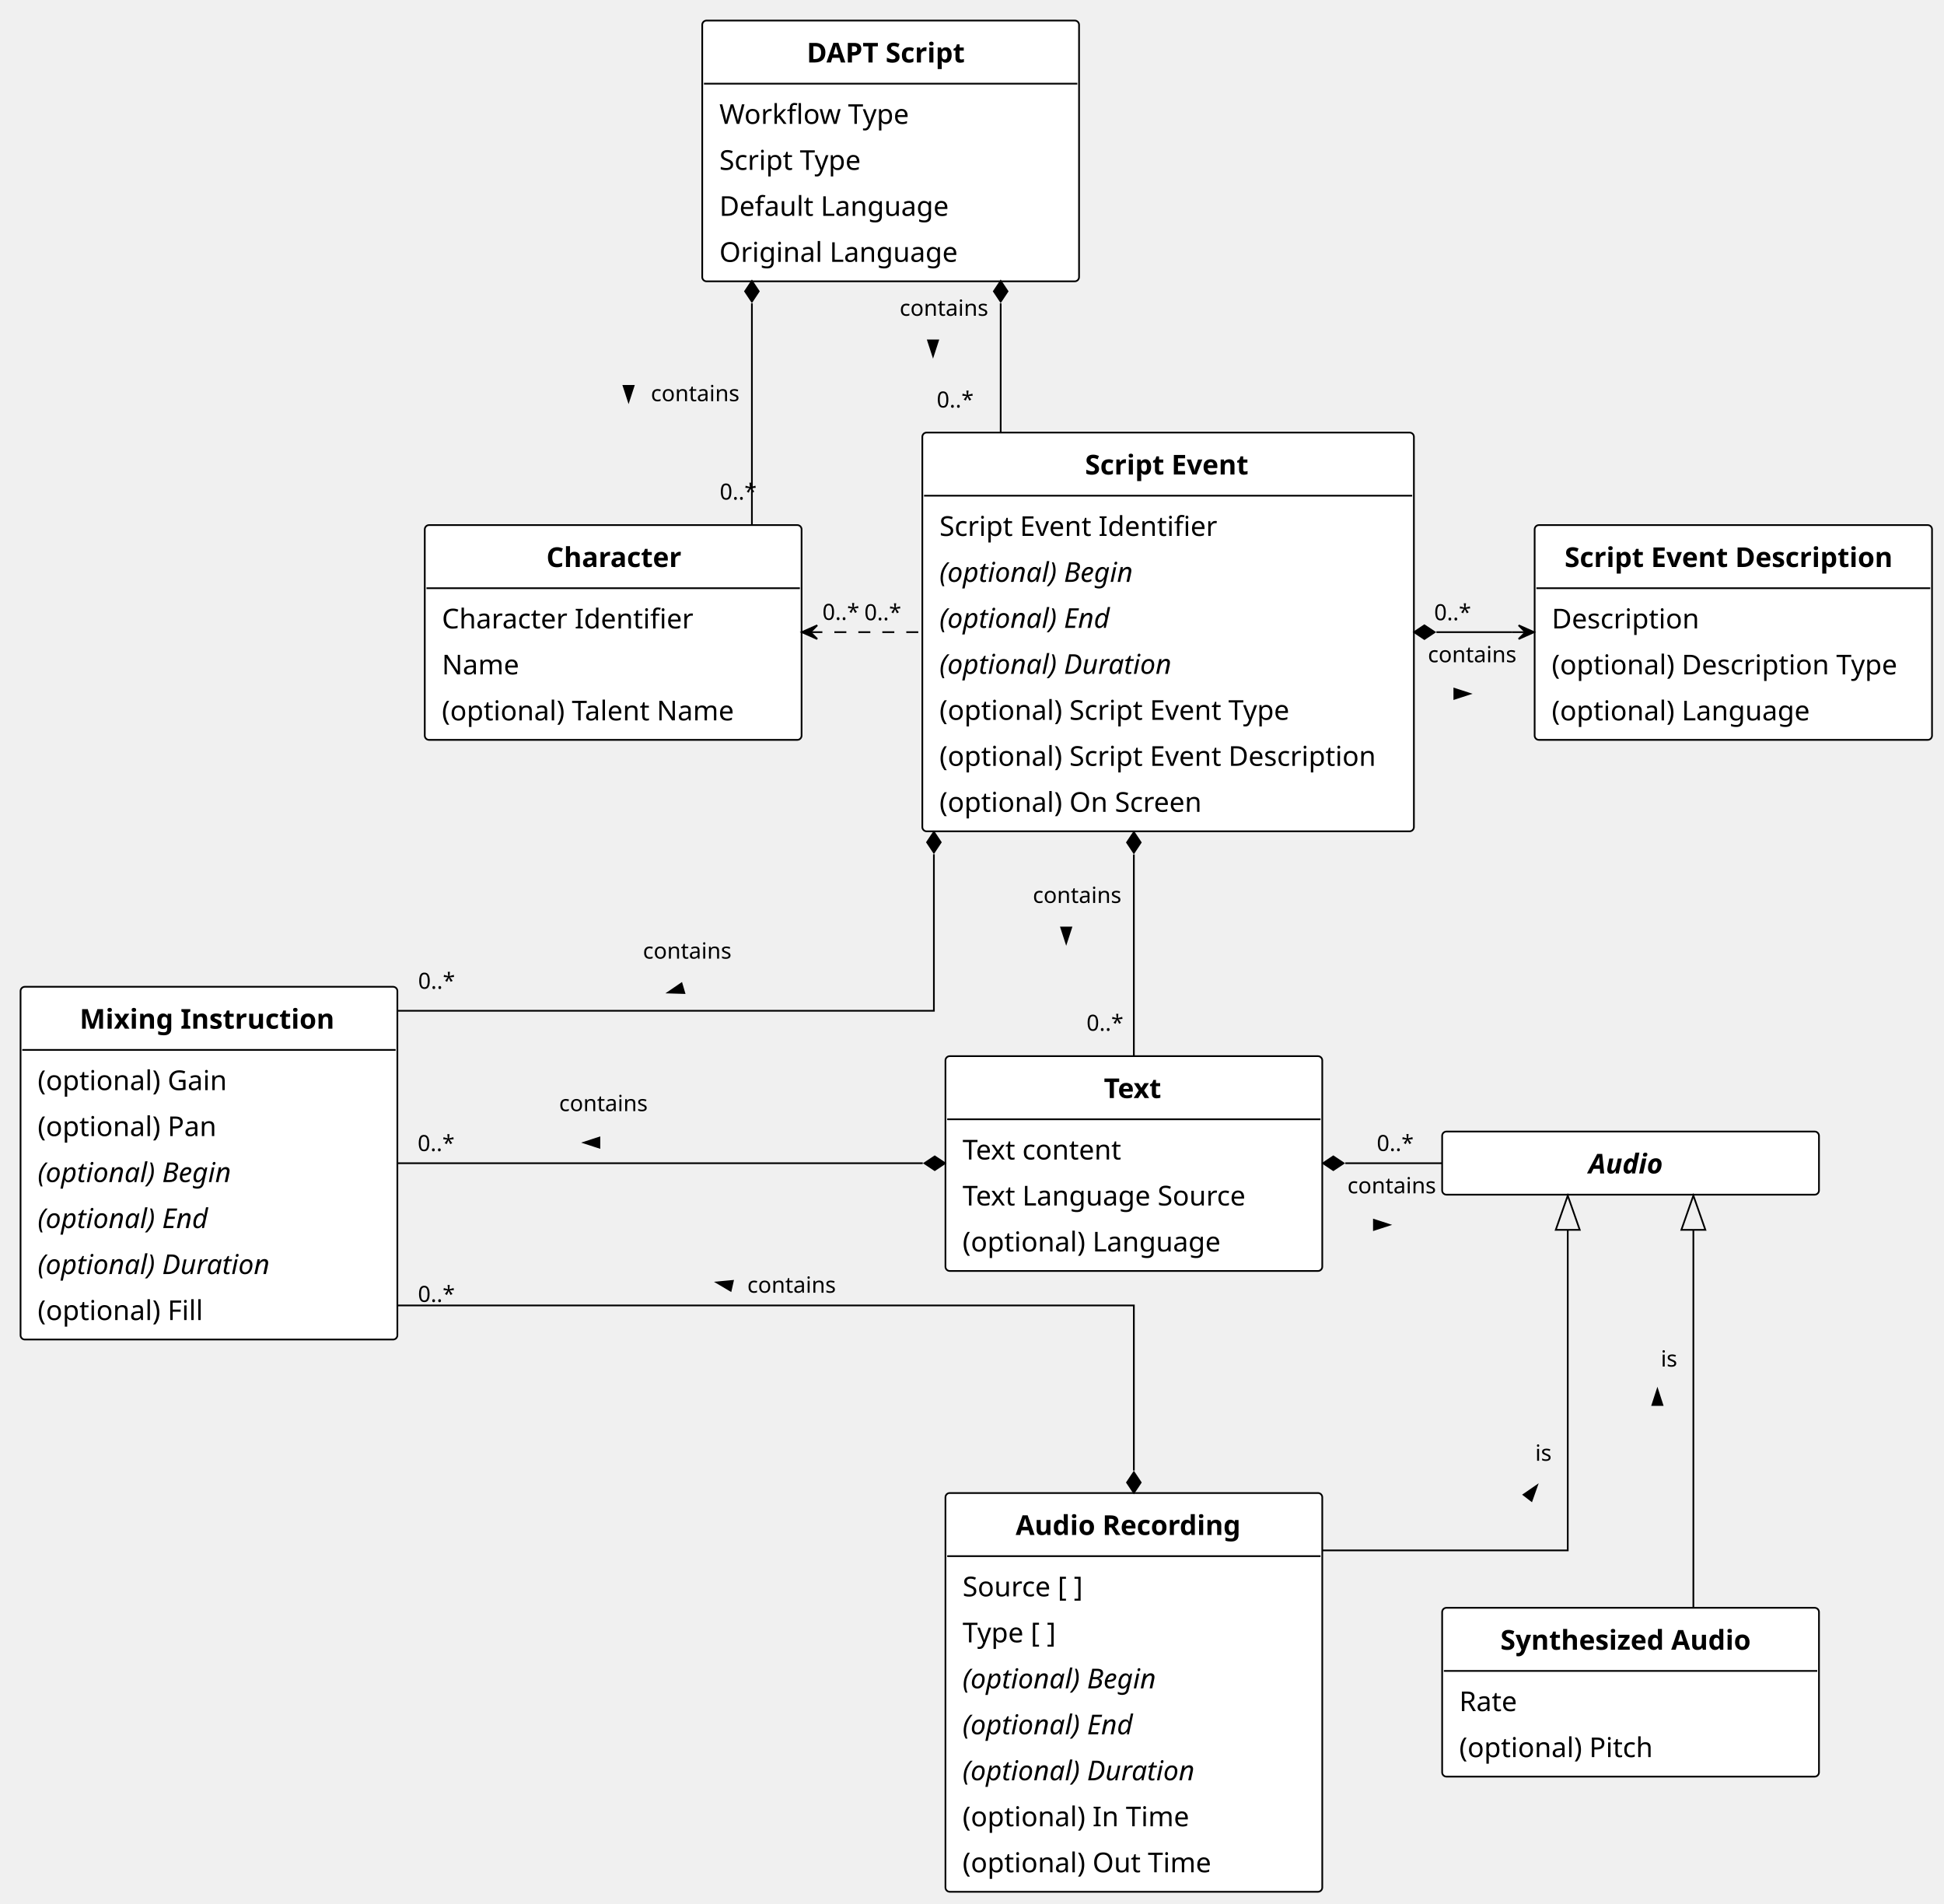
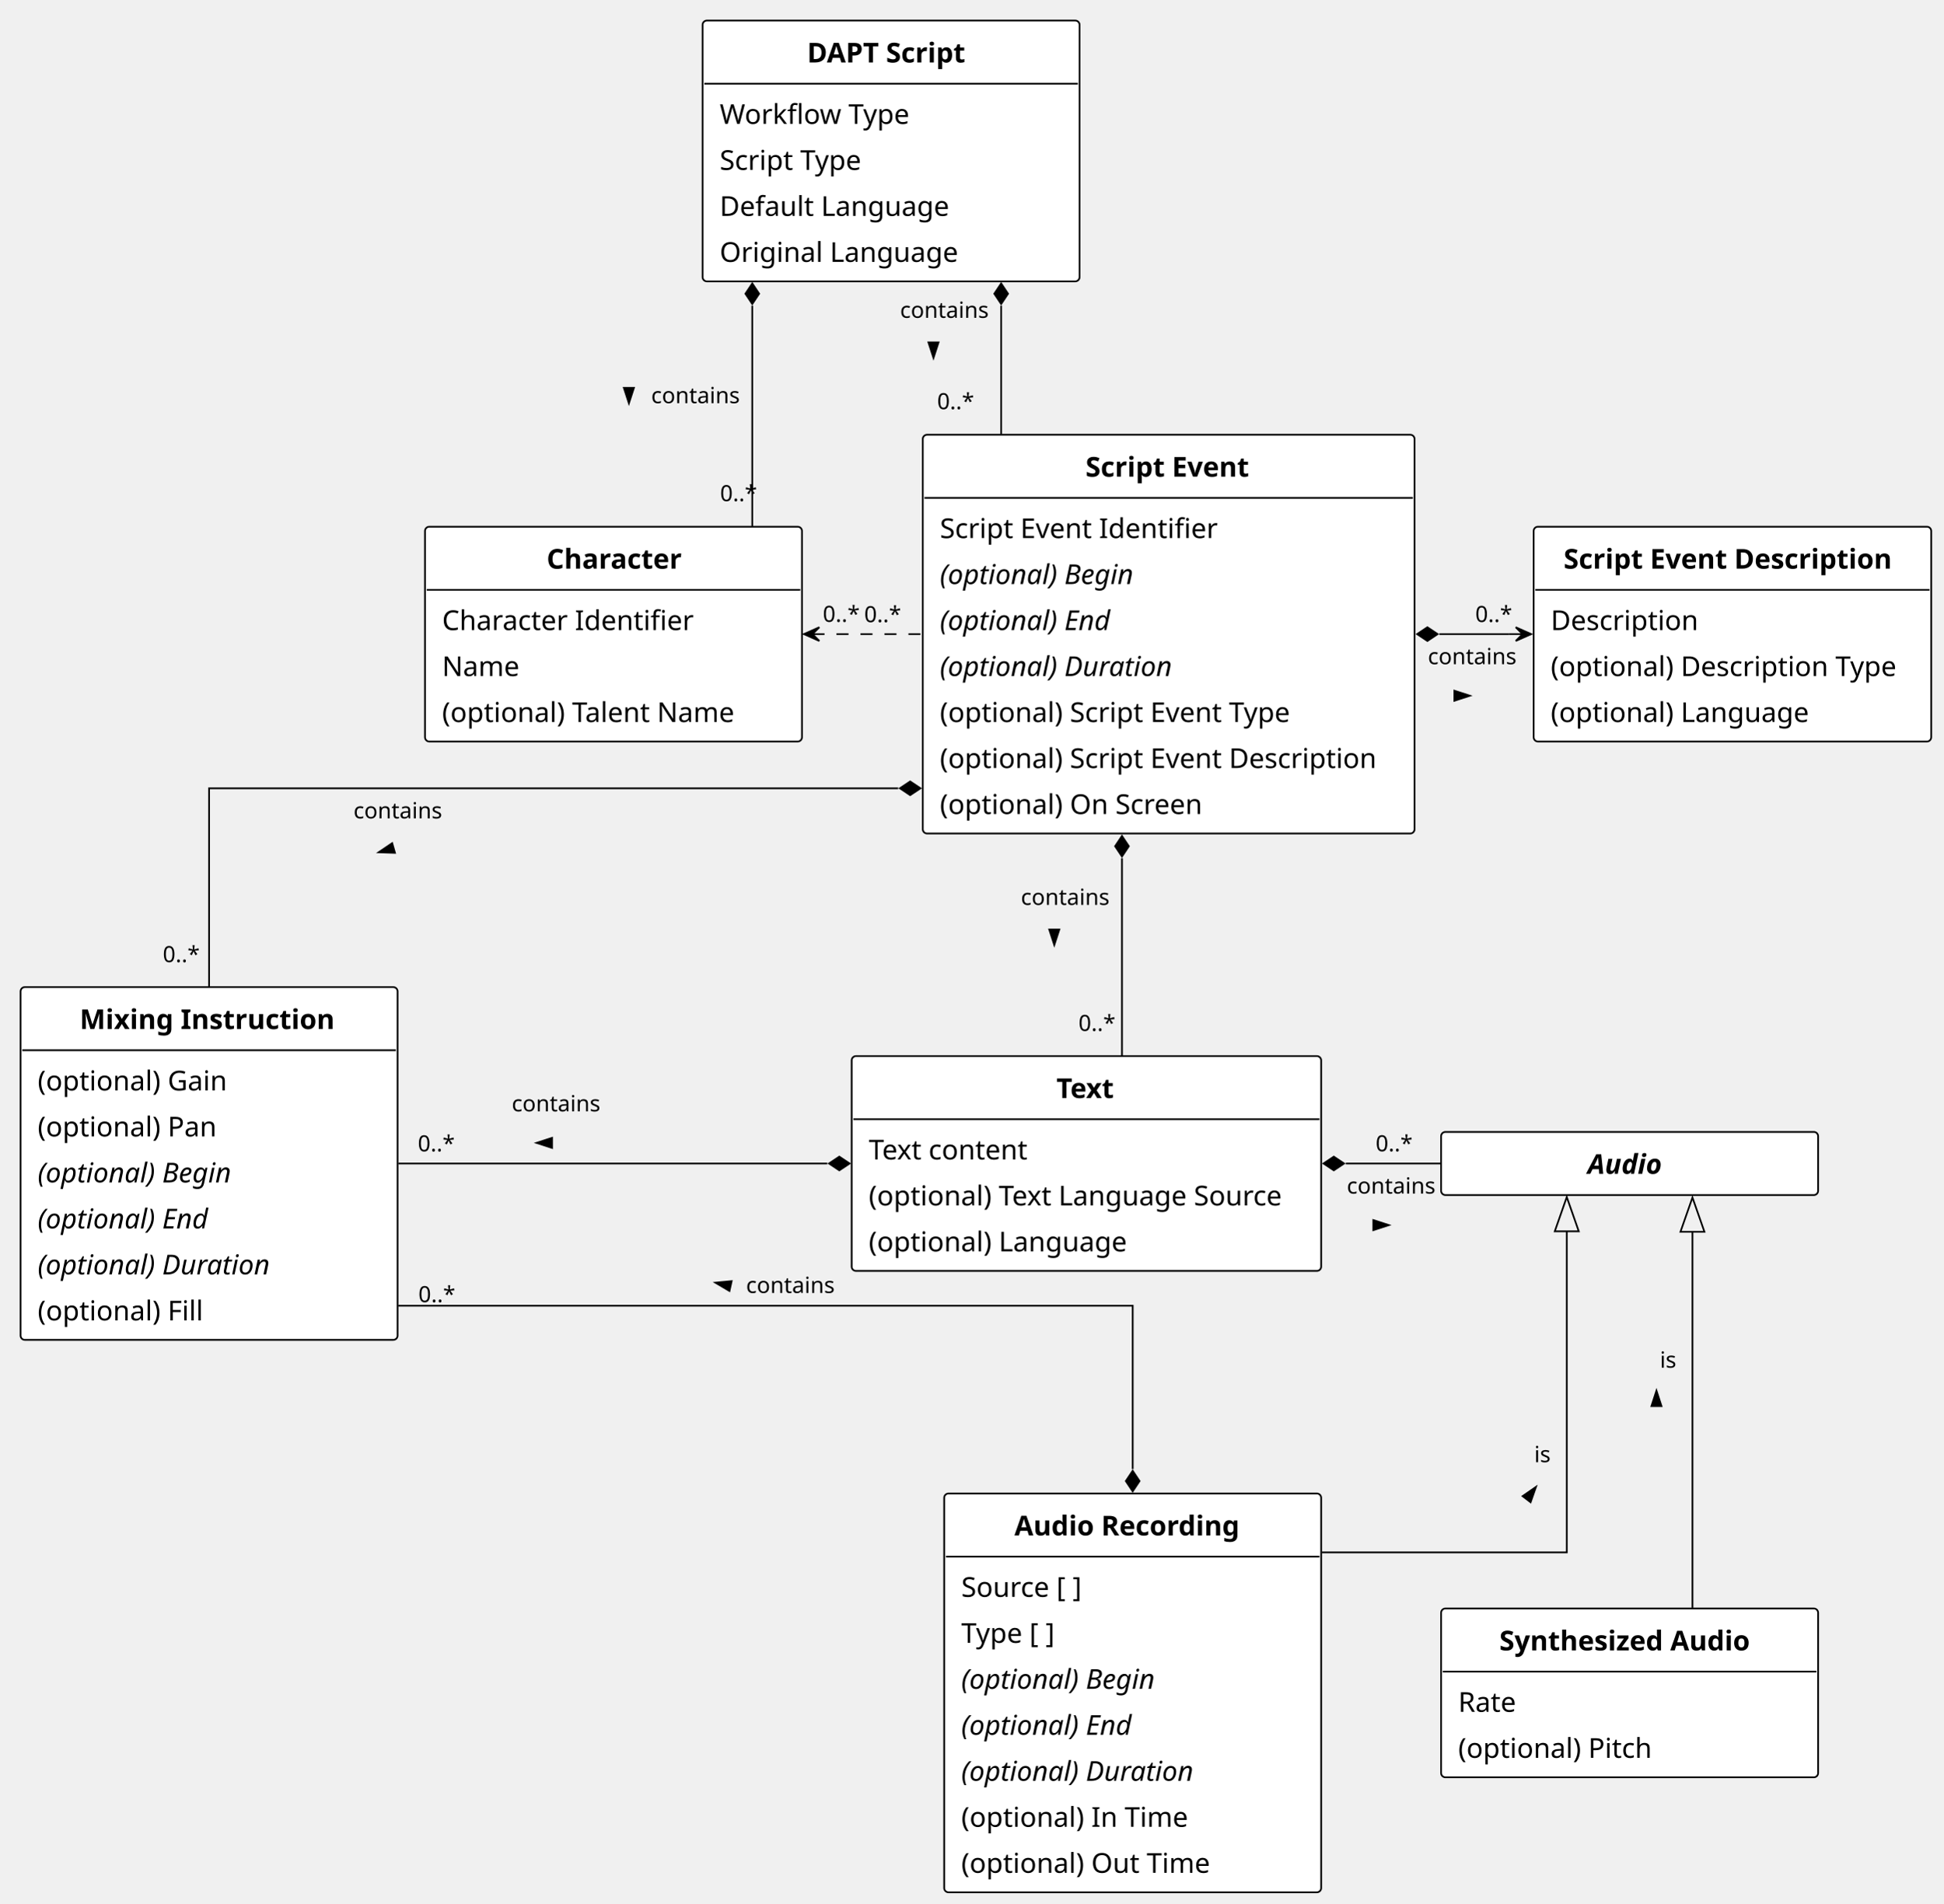
- <svg xmlns="http://www.w3.org/2000/svg" xmlns:xlink="http://www.w3.org/1999/xlink" height="1111px" preserveAspectRatio="none" style="width:1135px;height:1111px;background:#FFFFFF;" version="1.1" viewBox="0 0 1135 1111" width="1135px" zoomAndPan="magnify">
+ <svg xmlns="http://www.w3.org/2000/svg" xmlns:xlink="http://www.w3.org/1999/xlink" height="1111px" preserveAspectRatio="none" style="width:1134px;height:1111px;background:#FFFFFF;" version="1.1" viewBox="0 0 1134 1111" width="1134px" zoomAndPan="magnify">
  <defs />
  <g>
    <g id="elem_DAPTScript">
      <rect fill="#FFFFFF" height="152.219" id="DAPTScript" rx="2.5" ry="2.5" style="stroke:#000000;stroke-width:1.0;" width="220" x="410" y="12" />
      <a href="#dapt-script" target="_top" xlink:actuate="onRequest" xlink:href="#dapt-script" xlink:show="new" xlink:title="#dapt-script" xlink:type="simple">
        <text fill="#000000" font-family="sans-serif" font-size="16" font-weight="bold" lengthAdjust="spacing" textLength="98" x="471" y="36.469">DAPT Script</text>
      </a>
      <line style="stroke:#000000;stroke-width:1.0;" x1="411" x2="629" y1="48.844" y2="48.844" />
      <a href="#workflow-type" target="_top" xlink:actuate="onRequest" xlink:href="#workflow-type" xlink:show="new" xlink:title="#workflow-type" xlink:type="simple">
        <text fill="#000000" font-family="sans-serif" font-size="16" lengthAdjust="spacing" textLength="115" x="420" y="72.312">Workflow Type</text>
      </a>
      <a href="#script-type" target="_top" xlink:actuate="onRequest" xlink:href="#script-type" xlink:show="new" xlink:title="#script-type" xlink:type="simple">
        <text fill="#000000" font-family="sans-serif" font-size="16" lengthAdjust="spacing" textLength="87" x="420" y="99.156">Script Type</text>
      </a>
      <a href="#default-language" target="_top" xlink:actuate="onRequest" xlink:href="#default-language" xlink:show="new" xlink:title="#default-language" xlink:type="simple">
        <text fill="#000000" font-family="sans-serif" font-size="16" lengthAdjust="spacing" textLength="138" x="420" y="126">Default Language</text>
      </a>
      <a href="#original-language" target="_top" xlink:actuate="onRequest" xlink:href="#original-language" xlink:show="new" xlink:title="#original-language" xlink:type="simple">
        <text fill="#000000" font-family="sans-serif" font-size="16" lengthAdjust="spacing" textLength="144" x="420" y="152.844">Original Language</text>
      </a>
    </g>
    <g id="elem_Character">
-       <rect fill="#FFFFFF" height="125.375" id="Character" rx="2.5" ry="2.5" style="stroke:#000000;stroke-width:1.0;" width="220" x="248" y="306.5" />
+       <rect fill="#FFFFFF" height="125.375" id="Character" rx="2.5" ry="2.5" style="stroke:#000000;stroke-width:1.0;" width="220" x="248" y="307.43" />
      <a href="#character" target="_top" xlink:actuate="onRequest" xlink:href="#character" xlink:show="new" xlink:title="#character" xlink:type="simple">
-         <text fill="#000000" font-family="sans-serif" font-size="16" font-weight="bold" lengthAdjust="spacing" textLength="78" x="319" y="330.969">Character</text>
-       </a>
-       <line style="stroke:#000000;stroke-width:1.0;" x1="249" x2="467" y1="343.344" y2="343.344" />
+         <text fill="#000000" font-family="sans-serif" font-size="16" font-weight="bold" lengthAdjust="spacing" textLength="78" x="319" y="331.899">Character</text>
+       </a>
+       <line style="stroke:#000000;stroke-width:1.0;" x1="249" x2="467" y1="344.274" y2="344.274" />
      <a href="#dfn-character-identifier" target="_top" xlink:actuate="onRequest" xlink:href="#dfn-character-identifier" xlink:show="new" xlink:title="#dfn-character-identifier" xlink:type="simple">
-         <text fill="#000000" font-family="sans-serif" font-size="16" lengthAdjust="spacing" textLength="153" x="258" y="366.812">Character Identifier</text>
+         <text fill="#000000" font-family="sans-serif" font-size="16" lengthAdjust="spacing" textLength="153" x="258" y="367.743">Character Identifier</text>
      </a>
      <a href="#dfn-character-name" target="_top" xlink:actuate="onRequest" xlink:href="#dfn-character-name" xlink:show="new" xlink:title="#dfn-character-name" xlink:type="simple">
-         <text fill="#000000" font-family="sans-serif" font-size="16" lengthAdjust="spacing" textLength="45" x="258" y="393.656">Name</text>
+         <text fill="#000000" font-family="sans-serif" font-size="16" lengthAdjust="spacing" textLength="45" x="258" y="394.586">Name</text>
      </a>
      <a href="#dfn-character-talent-name" target="_top" xlink:actuate="onRequest" xlink:href="#dfn-character-talent-name" xlink:show="new" xlink:title="#dfn-character-talent-name" xlink:type="simple">
-         <text fill="#000000" font-family="sans-serif" font-size="16" lengthAdjust="spacing" textLength="179" x="258" y="420.5">(optional) Talent Name</text>
+         <text fill="#000000" font-family="sans-serif" font-size="16" lengthAdjust="spacing" textLength="179" x="258" y="421.43">(optional) Talent Name</text>
      </a>
    </g>
    <g id="elem_ScriptEvent">
-       <rect fill="#FFFFFF" height="232.75" id="ScriptEvent" rx="2.5" ry="2.5" style="stroke:#000000;stroke-width:1.0;" width="287" x="538.5" y="252.5" />
+       <rect fill="#FFFFFF" height="232.75" id="ScriptEvent" rx="2.5" ry="2.5" style="stroke:#000000;stroke-width:1.0;" width="287" x="538.5" y="253.74" />
      <a href="#script-event" target="_top" xlink:actuate="onRequest" xlink:href="#script-event" xlink:show="new" xlink:title="#script-event" xlink:type="simple">
-         <text fill="#000000" font-family="sans-serif" font-size="16" font-weight="bold" lengthAdjust="spacing" textLength="97" x="633.5" y="276.969">Script Event</text>
-       </a>
-       <line style="stroke:#000000;stroke-width:1.0;" x1="539.5" x2="824.5" y1="289.344" y2="289.344" />
+         <text fill="#000000" font-family="sans-serif" font-size="16" font-weight="bold" lengthAdjust="spacing" textLength="97" x="633.5" y="278.209">Script Event</text>
+       </a>
+       <line style="stroke:#000000;stroke-width:1.0;" x1="539.5" x2="824.5" y1="290.584" y2="290.584" />
      <a href="#dfn-script-event-identifier" target="_top" xlink:actuate="onRequest" xlink:href="#dfn-script-event-identifier" xlink:show="new" xlink:title="#dfn-script-event-identifier" xlink:type="simple">
-         <text fill="#000000" font-family="sans-serif" font-size="16" lengthAdjust="spacing" textLength="169" x="548.5" y="312.812">Script Event Identifier</text>
+         <text fill="#000000" font-family="sans-serif" font-size="16" lengthAdjust="spacing" textLength="169" x="548.5" y="314.053">Script Event Identifier</text>
      </a>
      <a href="#dfn-begin" target="_top" xlink:actuate="onRequest" xlink:href="#dfn-begin" xlink:show="new" xlink:title="#dfn-begin" xlink:type="simple">
-         <text fill="#000000" font-family="sans-serif" font-size="16" font-style="italic" lengthAdjust="spacing" textLength="123" x="548.5" y="339.656">(optional) Begin</text>
+         <text fill="#000000" font-family="sans-serif" font-size="16" font-style="italic" lengthAdjust="spacing" textLength="123" x="548.5" y="340.896">(optional) Begin</text>
      </a>
      <a href="#dfn-end" target="_top" xlink:actuate="onRequest" xlink:href="#dfn-end" xlink:show="new" xlink:title="#dfn-end" xlink:type="simple">
-         <text fill="#000000" font-family="sans-serif" font-size="16" font-style="italic" lengthAdjust="spacing" textLength="109" x="548.5" y="366.5">(optional) End</text>
+         <text fill="#000000" font-family="sans-serif" font-size="16" font-style="italic" lengthAdjust="spacing" textLength="109" x="548.5" y="367.74">(optional) End</text>
      </a>
      <a href="#dfn-duration" target="_top" xlink:actuate="onRequest" xlink:href="#dfn-duration" xlink:show="new" xlink:title="#dfn-duration" xlink:type="simple">
-         <text fill="#000000" font-family="sans-serif" font-size="16" font-style="italic" lengthAdjust="spacing" textLength="149" x="548.5" y="393.344">(optional) Duration</text>
+         <text fill="#000000" font-family="sans-serif" font-size="16" font-style="italic" lengthAdjust="spacing" textLength="149" x="548.5" y="394.584">(optional) Duration</text>
      </a>
      <a href="#dfn-script-event-type" target="_top" xlink:actuate="onRequest" xlink:href="#dfn-script-event-type" xlink:show="new" xlink:title="#dfn-script-event-type" xlink:type="simple">
-         <text fill="#000000" font-family="sans-serif" font-size="16" lengthAdjust="spacing" textLength="214" x="548.5" y="420.188">(optional) Script Event
+         <text fill="#000000" font-family="sans-serif" font-size="16" lengthAdjust="spacing" textLength="214" x="548.5" y="421.428">(optional) Script Event
                    Type</text>
      </a>
      <a href="#dfn-script-event-description" target="_top" xlink:actuate="onRequest" xlink:href="#dfn-script-event-description" xlink:show="new" xlink:title="#dfn-script-event-description" xlink:type="simple">
-         <text fill="#000000" font-family="sans-serif" font-size="16" lengthAdjust="spacing" textLength="267" x="548.5" y="447.031">(optional) Script Event Description</text>
+         <text fill="#000000" font-family="sans-serif" font-size="16" lengthAdjust="spacing" textLength="267" x="548.5" y="448.271">(optional) Script Event Description</text>
      </a>
      <a href="#on-screen" target="_top" xlink:actuate="onRequest" xlink:href="#on-screen" xlink:show="new" xlink:title="#on-screen" xlink:type="simple">
-         <text fill="#000000" font-family="sans-serif" font-size="16" lengthAdjust="spacing" textLength="159" x="548.5" y="473.875">(optional) On Screen</text>
+         <text fill="#000000" font-family="sans-serif" font-size="16" lengthAdjust="spacing" textLength="159" x="548.5" y="475.115">(optional) On Screen</text>
      </a>
    </g>
    <g id="elem_ScriptEventDescription">
-       <rect fill="#FFFFFF" height="125.375" id="ScriptEventDescription" rx="2.5" ry="2.5" style="stroke:#000000;stroke-width:1.0;" width="232" x="896" y="306.5" />
+       <rect fill="#FFFFFF" height="125.375" id="ScriptEventDescription" rx="2.5" ry="2.5" style="stroke:#000000;stroke-width:1.0;" width="232" x="895" y="307.43" />
      <a href="#dfn-script-event-description" target="_top" xlink:actuate="onRequest" xlink:href="#dfn-script-event-description" xlink:show="new" xlink:title="#dfn-script-event-description" xlink:type="simple">
-         <text fill="#000000" font-family="sans-serif" font-size="16" font-weight="bold" lengthAdjust="spacing" textLength="197" x="913.5" y="330.969">Script Event Description</text>
-       </a>
-       <line style="stroke:#000000;stroke-width:1.0;" x1="897" x2="1127" y1="343.344" y2="343.344" />
-       <text fill="#000000" font-family="sans-serif" font-size="16" lengthAdjust="spacing" textLength="90" x="906" y="366.812">Description</text>
+         <text fill="#000000" font-family="sans-serif" font-size="16" font-weight="bold" lengthAdjust="spacing" textLength="197" x="912.5" y="331.899">Script Event Description</text>
+       </a>
+       <line style="stroke:#000000;stroke-width:1.0;" x1="896" x2="1126" y1="344.274" y2="344.274" />
+       <text fill="#000000" font-family="sans-serif" font-size="16" lengthAdjust="spacing" textLength="90" x="905" y="367.743">Description</text>
      <a href="#dfn-description-type" target="_top" xlink:actuate="onRequest" xlink:href="#dfn-description-type" xlink:show="new" xlink:title="#dfn-description-type" xlink:type="simple">
-         <text fill="#000000" font-family="sans-serif" font-size="16" lengthAdjust="spacing" textLength="212" x="906" y="393.656">(optional) Description
+         <text fill="#000000" font-family="sans-serif" font-size="16" lengthAdjust="spacing" textLength="212" x="905" y="394.586">(optional) Description
                Type</text>
      </a>
-       <text fill="#000000" font-family="sans-serif" font-size="16" lengthAdjust="spacing" textLength="156" x="906" y="420.5">(optional) Language</text>
+       <text fill="#000000" font-family="sans-serif" font-size="16" lengthAdjust="spacing" textLength="156" x="905" y="421.43">(optional) Language</text>
    </g>
    <g id="elem_Text">
-       <rect fill="#FFFFFF" height="125.375" id="Text" rx="2.5" ry="2.5" style="stroke:#000000;stroke-width:1.0;" width="220" x="552" y="616.5" />
+       <rect fill="#FFFFFF" height="125.375" id="Text" rx="2.5" ry="2.5" style="stroke:#000000;stroke-width:1.0;" width="274" x="497" y="616.43" />
      <a href="#text" target="_top" xlink:actuate="onRequest" xlink:href="#text" xlink:show="new" xlink:title="#text" xlink:type="simple">
-         <text fill="#000000" font-family="sans-serif" font-size="16" font-weight="bold" lengthAdjust="spacing" textLength="35" x="644.5" y="640.969">Text</text>
-       </a>
-       <line style="stroke:#000000;stroke-width:1.0;" x1="553" x2="771" y1="653.344" y2="653.344" />
+         <text fill="#000000" font-family="sans-serif" font-size="16" font-weight="bold" lengthAdjust="spacing" textLength="35" x="616.5" y="640.899">Text</text>
+       </a>
+       <line style="stroke:#000000;stroke-width:1.0;" x1="498" x2="770" y1="653.274" y2="653.274" />
      <a href="#dfn-text" target="_top" xlink:actuate="onRequest" xlink:href="#dfn-text" xlink:show="new" xlink:title="#dfn-text" xlink:type="simple">
-         <text fill="#000000" font-family="sans-serif" font-size="16" lengthAdjust="spacing" textLength="99" x="562" y="676.812">Text content</text>
+         <text fill="#000000" font-family="sans-serif" font-size="16" lengthAdjust="spacing" textLength="99" x="507" y="676.742">Text content</text>
      </a>
      <a href="#text-language-source" target="_top" xlink:actuate="onRequest" xlink:href="#text-language-source" xlink:show="new" xlink:title="#text-language-source" xlink:type="simple">
-         <text fill="#000000" font-family="sans-serif" font-size="16" lengthAdjust="spacing" textLength="174" x="562" y="703.656">Text Language Source</text>
-       </a>
-       <text fill="#000000" font-family="sans-serif" font-size="16" lengthAdjust="spacing" textLength="156" x="562" y="730.5">(optional) Language</text>
+         <text fill="#000000" font-family="sans-serif" font-size="16" lengthAdjust="spacing" textLength="254" x="507" y="703.586">(optional) Text Language
+                     Source</text>
+       </a>
+       <text fill="#000000" font-family="sans-serif" font-size="16" lengthAdjust="spacing" textLength="156" x="507" y="730.43">(optional) Language</text>
    </g>
    <g id="elem_Audio">
-       <rect fill="#FFFFFF" height="36.844" id="Audio" rx="2.5" ry="2.5" style="stroke:#000000;stroke-width:1.0;" width="220" x="842" y="660.5" />
+       <rect fill="#FFFFFF" height="36.844" id="Audio" rx="2.5" ry="2.5" style="stroke:#000000;stroke-width:1.0;" width="220" x="841" y="660.69" />
      <a href="#dfn-audio" target="_top" xlink:actuate="onRequest" xlink:href="#dfn-audio" xlink:show="new" xlink:title="#dfn-audio" xlink:type="simple">
-         <text fill="#000000" font-family="sans-serif" font-size="16" font-style="italic" font-weight="bold" lengthAdjust="spacing" textLength="49" x="927.5" y="684.969">Audio</text>
+         <text fill="#000000" font-family="sans-serif" font-size="16" font-style="italic" font-weight="bold" lengthAdjust="spacing" textLength="49" x="926.5" y="685.159">Audio</text>
      </a>
    </g>
    <g id="elem_SynthesizedAudio">
-       <rect fill="#FFFFFF" height="98.531" id="SynthesizedAudio" rx="2.5" ry="2.5" style="stroke:#000000;stroke-width:1.0;" width="220" x="842" y="938.5" />
+       <rect fill="#FFFFFF" height="98.531" id="SynthesizedAudio" rx="2.5" ry="2.5" style="stroke:#000000;stroke-width:1.0;" width="220" x="841" y="938.85" />
      <a href="#dfn-synthesized-audio" target="_top" xlink:actuate="onRequest" xlink:href="#dfn-synthesized-audio" xlink:show="new" xlink:title="#dfn-synthesized-audio" xlink:type="simple">
-         <text fill="#000000" font-family="sans-serif" font-size="16" font-weight="bold" lengthAdjust="spacing" textLength="152" x="876" y="962.969">Synthesized Audio</text>
-       </a>
-       <line style="stroke:#000000;stroke-width:1.0;" x1="843" x2="1061" y1="975.344" y2="975.344" />
+         <text fill="#000000" font-family="sans-serif" font-size="16" font-weight="bold" lengthAdjust="spacing" textLength="152" x="875" y="963.319">Synthesized Audio</text>
+       </a>
+       <line style="stroke:#000000;stroke-width:1.0;" x1="842" x2="1060" y1="975.694" y2="975.694" />
      <a href="#dfn-rate" target="_top" xlink:actuate="onRequest" xlink:href="#dfn-rate" xlink:show="new" xlink:title="#dfn-rate" xlink:type="simple">
-         <text fill="#000000" font-family="sans-serif" font-size="16" lengthAdjust="spacing" textLength="34" x="852" y="998.812">Rate</text>
+         <text fill="#000000" font-family="sans-serif" font-size="16" lengthAdjust="spacing" textLength="34" x="851" y="999.163">Rate</text>
      </a>
      <a href="#dfn-pitch" target="_top" xlink:actuate="onRequest" xlink:href="#dfn-pitch" xlink:show="new" xlink:title="#dfn-pitch" xlink:type="simple">
-         <text fill="#000000" font-family="sans-serif" font-size="16" lengthAdjust="spacing" textLength="118" x="852" y="1025.656">(optional) Pitch</text>
+         <text fill="#000000" font-family="sans-serif" font-size="16" lengthAdjust="spacing" textLength="118" x="851" y="1026.006">(optional) Pitch</text>
      </a>
    </g>
    <g id="elem_AudioRecording">
-       <rect fill="#FFFFFF" height="232.75" id="AudioRecording" rx="2.5" ry="2.5" style="stroke:#000000;stroke-width:1.0;" width="220" x="552" y="871.5" />
+       <rect fill="#FFFFFF" height="232.75" id="AudioRecording" rx="2.5" ry="2.5" style="stroke:#000000;stroke-width:1.0;" width="220" x="551" y="871.74" />
      <a href="#dfn-audio-recording" target="_top" xlink:actuate="onRequest" xlink:href="#dfn-audio-recording" xlink:show="new" xlink:title="#dfn-audio-recording" xlink:type="simple">
-         <text fill="#000000" font-family="sans-serif" font-size="16" font-weight="bold" lengthAdjust="spacing" textLength="138" x="593" y="895.969">Audio Recording</text>
-       </a>
-       <line style="stroke:#000000;stroke-width:1.0;" x1="553" x2="771" y1="908.344" y2="908.344" />
+         <text fill="#000000" font-family="sans-serif" font-size="16" font-weight="bold" lengthAdjust="spacing" textLength="138" x="592" y="896.209">Audio Recording</text>
+       </a>
+       <line style="stroke:#000000;stroke-width:1.0;" x1="552" x2="770" y1="908.584" y2="908.584" />
      <a href="#dfn-source" target="_top" xlink:actuate="onRequest" xlink:href="#dfn-source" xlink:show="new" xlink:title="#dfn-source" xlink:type="simple">
-         <text fill="#000000" font-family="sans-serif" font-size="16" lengthAdjust="spacing" textLength="73" x="562" y="931.812">Source [ ]</text>
+         <text fill="#000000" font-family="sans-serif" font-size="16" lengthAdjust="spacing" textLength="73" x="561" y="932.053">Source [ ]</text>
      </a>
      <a href="#dfn-type" target="_top" xlink:actuate="onRequest" xlink:href="#dfn-type" xlink:show="new" xlink:title="#dfn-type" xlink:type="simple">
-         <text fill="#000000" font-family="sans-serif" font-size="16" lengthAdjust="spacing" textLength="57" x="562" y="958.656">Type [ ]</text>
+         <text fill="#000000" font-family="sans-serif" font-size="16" lengthAdjust="spacing" textLength="57" x="561" y="958.896">Type [ ]</text>
      </a>
      <a href="#dfn-begin" target="_top" xlink:actuate="onRequest" xlink:href="#dfn-begin" xlink:show="new" xlink:title="#dfn-begin" xlink:type="simple">
-         <text fill="#000000" font-family="sans-serif" font-size="16" font-style="italic" lengthAdjust="spacing" textLength="123" x="562" y="985.5">(optional) Begin</text>
+         <text fill="#000000" font-family="sans-serif" font-size="16" font-style="italic" lengthAdjust="spacing" textLength="123" x="561" y="985.74">(optional) Begin</text>
      </a>
      <a href="#dfn-end" target="_top" xlink:actuate="onRequest" xlink:href="#dfn-end" xlink:show="new" xlink:title="#dfn-end" xlink:type="simple">
-         <text fill="#000000" font-family="sans-serif" font-size="16" font-style="italic" lengthAdjust="spacing" textLength="109" x="562" y="1012.344">(optional) End</text>
+         <text fill="#000000" font-family="sans-serif" font-size="16" font-style="italic" lengthAdjust="spacing" textLength="109" x="561" y="1012.584">(optional) End</text>
      </a>
      <a href="#dfn-duration" target="_top" xlink:actuate="onRequest" xlink:href="#dfn-duration" xlink:show="new" xlink:title="#dfn-duration" xlink:type="simple">
-         <text fill="#000000" font-family="sans-serif" font-size="16" font-style="italic" lengthAdjust="spacing" textLength="149" x="562" y="1039.188">(optional) Duration</text>
+         <text fill="#000000" font-family="sans-serif" font-size="16" font-style="italic" lengthAdjust="spacing" textLength="149" x="561" y="1039.428">(optional) Duration</text>
      </a>
      <a href="#dfn-in-time" target="_top" xlink:actuate="onRequest" xlink:href="#dfn-in-time" xlink:show="new" xlink:title="#dfn-in-time" xlink:type="simple">
-         <text fill="#000000" font-family="sans-serif" font-size="16" lengthAdjust="spacing" textLength="139" x="562" y="1066.031">(optional) In Time</text>
+         <text fill="#000000" font-family="sans-serif" font-size="16" lengthAdjust="spacing" textLength="139" x="561" y="1066.271">(optional) In Time</text>
      </a>
      <a href="#dfn-out-time" target="_top" xlink:actuate="onRequest" xlink:href="#dfn-out-time" xlink:show="new" xlink:title="#dfn-out-time" xlink:type="simple">
-         <text fill="#000000" font-family="sans-serif" font-size="16" lengthAdjust="spacing" textLength="152" x="562" y="1092.875">(optional) Out Time</text>
+         <text fill="#000000" font-family="sans-serif" font-size="16" lengthAdjust="spacing" textLength="152" x="561" y="1093.115">(optional) Out Time</text>
      </a>
    </g>
    <g id="elem_MixingInstruction">
-       <rect fill="#FFFFFF" height="205.906" id="MixingInstruction" rx="2.5" ry="2.5" style="stroke:#000000;stroke-width:1.0;" width="220" x="12" y="576" />
+       <rect fill="#FFFFFF" height="205.906" id="MixingInstruction" rx="2.5" ry="2.5" style="stroke:#000000;stroke-width:1.0;" width="220" x="12" y="576.16" />
      <a href="#dfn-mixing-instruction" target="_top" xlink:actuate="onRequest" xlink:href="#dfn-mixing-instruction" xlink:show="new" xlink:title="#dfn-mixing-instruction" xlink:type="simple">
-         <text fill="#000000" font-family="sans-serif" font-size="16" font-weight="bold" lengthAdjust="spacing" textLength="151" x="46.5" y="600.469">Mixing Instruction</text>
-       </a>
-       <line style="stroke:#000000;stroke-width:1.0;" x1="13" x2="231" y1="612.844" y2="612.844" />
+         <text fill="#000000" font-family="sans-serif" font-size="16" font-weight="bold" lengthAdjust="spacing" textLength="151" x="46.5" y="600.629">Mixing Instruction</text>
+       </a>
+       <line style="stroke:#000000;stroke-width:1.0;" x1="13" x2="231" y1="613.004" y2="613.004" />
      <a href="#dfn-gain" target="_top" xlink:actuate="onRequest" xlink:href="#dfn-gain" xlink:show="new" xlink:title="#dfn-gain" xlink:type="simple">
-         <text fill="#000000" font-family="sans-serif" font-size="16" lengthAdjust="spacing" textLength="116" x="22" y="636.312">(optional) Gain</text>
+         <text fill="#000000" font-family="sans-serif" font-size="16" lengthAdjust="spacing" textLength="116" x="22" y="636.472">(optional) Gain</text>
      </a>
      <a href="#dfn-pan" target="_top" xlink:actuate="onRequest" xlink:href="#dfn-pan" xlink:show="new" xlink:title="#dfn-pan" xlink:type="simple">
-         <text fill="#000000" font-family="sans-serif" font-size="16" lengthAdjust="spacing" textLength="108" x="22" y="663.156">(optional) Pan</text>
+         <text fill="#000000" font-family="sans-serif" font-size="16" lengthAdjust="spacing" textLength="108" x="22" y="663.316">(optional) Pan</text>
      </a>
      <a href="#dfn-begin" target="_top" xlink:actuate="onRequest" xlink:href="#dfn-begin" xlink:show="new" xlink:title="#dfn-begin" xlink:type="simple">
-         <text fill="#000000" font-family="sans-serif" font-size="16" font-style="italic" lengthAdjust="spacing" textLength="123" x="22" y="690">(optional) Begin</text>
+         <text fill="#000000" font-family="sans-serif" font-size="16" font-style="italic" lengthAdjust="spacing" textLength="123" x="22" y="690.16">(optional) Begin</text>
      </a>
      <a href="#dfn-end" target="_top" xlink:actuate="onRequest" xlink:href="#dfn-end" xlink:show="new" xlink:title="#dfn-end" xlink:type="simple">
-         <text fill="#000000" font-family="sans-serif" font-size="16" font-style="italic" lengthAdjust="spacing" textLength="109" x="22" y="716.844">(optional) End</text>
+         <text fill="#000000" font-family="sans-serif" font-size="16" font-style="italic" lengthAdjust="spacing" textLength="109" x="22" y="717.004">(optional) End</text>
      </a>
      <a href="#dfn-duration" target="_top" xlink:actuate="onRequest" xlink:href="#dfn-duration" xlink:show="new" xlink:title="#dfn-duration" xlink:type="simple">
-         <text fill="#000000" font-family="sans-serif" font-size="16" font-style="italic" lengthAdjust="spacing" textLength="149" x="22" y="743.688">(optional) Duration</text>
+         <text fill="#000000" font-family="sans-serif" font-size="16" font-style="italic" lengthAdjust="spacing" textLength="149" x="22" y="743.847">(optional) Duration</text>
      </a>
      <a href="#dfn-fill" target="_top" xlink:actuate="onRequest" xlink:href="#dfn-fill" xlink:show="new" xlink:title="#dfn-fill" xlink:type="simple">
-         <text fill="#000000" font-family="sans-serif" font-size="16" lengthAdjust="spacing" textLength="104" x="22" y="770.531">(optional) Fill</text>
+         <text fill="#000000" font-family="sans-serif" font-size="16" lengthAdjust="spacing" textLength="104" x="22" y="770.691">(optional) Fill</text>
      </a>
    </g>
    <g id="link_DAPTScript_ScriptEvent">
-       <path d="M584.25,177.05 C584.25,177.05 584.25,252.48 584.25,252.48 " fill="none" id="DAPTScript-backto-ScriptEvent" style="stroke:#000000;stroke-width:1.0;" />
-       <polygon fill="#000000" points="584.25,164.05,580.25,170.05,584.25,176.05,588.25,170.05,584.25,164.05" style="stroke:#000000;stroke-width:1.0;" />
-       <text fill="#000000" font-family="sans-serif" font-size="13" lengthAdjust="spacing" textLength="54" x="525.25" y="184.328">contains</text>
-       <polygon fill="#000000" points="544.75,207.726,547.689,198.681,541.811,198.681,544.75,207.726" style="stroke:#000000;stroke-width:1.0;" />
-       <text fill="#000000" font-family="sans-serif" font-size="13" lengthAdjust="spacing" textLength="4" x="556.75" y="207.639"> </text>
-       <text fill="#000000" font-family="sans-serif" font-size="13" lengthAdjust="spacing" textLength="22" x="546.899" y="237.865">0..*</text>
+       <path d="M584.25,178.43 C584.25,178.43 584.25,253.44 584.25,253.44 " fill="none" id="DAPTScript-backto-ScriptEvent" style="stroke:#000000;stroke-width:1.0;" />
+       <polygon fill="#000000" points="584.25,165.43,580.25,171.43,584.25,177.43,588.25,171.43,584.25,165.43" style="stroke:#000000;stroke-width:1.0;" />
+       <text fill="#000000" font-family="sans-serif" font-size="13" lengthAdjust="spacing" textLength="54" x="525.25" y="185.498">contains</text>
+       <polygon fill="#000000" points="544.75,208.896,547.689,199.851,541.811,199.851,544.75,208.896" style="stroke:#000000;stroke-width:1.0;" />
+       <text fill="#000000" font-family="sans-serif" font-size="13" lengthAdjust="spacing" textLength="4" x="556.75" y="208.809"> </text>
+       <text fill="#000000" font-family="sans-serif" font-size="13" lengthAdjust="spacing" textLength="22" x="546.899" y="238.807">0..*</text>
    </g>
    <g id="link_DAPTScript_Character">
-       <path d="M439,177.05 C439,177.05 439,306.18 439,306.18 " fill="none" id="DAPTScript-backto-Character" style="stroke:#000000;stroke-width:1.0;" />
-       <polygon fill="#000000" points="439,164.05,435,170.05,439,176.05,443,170.05,439,164.05" style="stroke:#000000;stroke-width:1.0;" />
-       <polygon fill="#000000" points="367,234.275,369.939,225.23,364.061,225.23,367,234.275" style="stroke:#000000;stroke-width:1.0;" />
-       <text fill="#000000" font-family="sans-serif" font-size="13" lengthAdjust="spacing" textLength="54" x="380" y="234.188">contains</text>
-       <text fill="#000000" font-family="sans-serif" font-size="13" lengthAdjust="spacing" textLength="22" x="420.219" y="291.616">0..*</text>
+       <path d="M439,178.43 C439,178.43 439,307.07 439,307.07 " fill="none" id="DAPTScript-backto-Character" style="stroke:#000000;stroke-width:1.0;" />
+       <polygon fill="#000000" points="439,165.43,435,171.43,439,177.43,443,171.43,439,165.43" style="stroke:#000000;stroke-width:1.0;" />
+       <polygon fill="#000000" points="367,235.405,369.939,226.36,364.061,226.36,367,235.405" style="stroke:#000000;stroke-width:1.0;" />
+       <text fill="#000000" font-family="sans-serif" font-size="13" lengthAdjust="spacing" textLength="54" x="380" y="235.318">contains</text>
+       <text fill="#000000" font-family="sans-serif" font-size="13" lengthAdjust="spacing" textLength="22" x="420.219" y="292.502">0..*</text>
    </g>
    <g id="link_ScriptEvent_MixingInstruction">
-       <path d="M545.25,498.65 C545.25,498.65 545.25,590 545.25,590 C545.25,590 357.51,590 232.1,590 " fill="none" id="ScriptEvent-backto-MixingInstruction" style="stroke:#000000;stroke-width:1.0;" />
-       <polygon fill="#000000" points="545.25,485.65,541.25,491.65,545.25,497.65,549.25,491.65,545.25,485.65" style="stroke:#000000;stroke-width:1.0;" />
-       <text fill="#000000" font-family="sans-serif" font-size="13" lengthAdjust="spacing" textLength="54" x="375.35" y="559.568">contains</text>
-       <polygon fill="#000000" points="390.05,579.366,399.556,579.654,397.91,574.012,390.05,579.366" style="stroke:#000000;stroke-width:1.0;" />
-       <text fill="#000000" font-family="sans-serif" font-size="13" lengthAdjust="spacing" textLength="4" x="406.85" y="582.879"> </text>
-       <text fill="#000000" font-family="sans-serif" font-size="13" lengthAdjust="spacing" textLength="22" x="244.114" y="577.143">0..*</text>
+       <path d="M524.15,460.11 C524.15,460.11 122,460.11 122,460.11 C122,460.11 122,519 122,575.71 " fill="none" id="ScriptEvent-backto-MixingInstruction" style="stroke:#000000;stroke-width:1.0;" />
+       <polygon fill="#000000" points="537.15,460.11,531.15,456.11,525.15,460.11,531.15,464.11,537.15,460.11" style="stroke:#000000;stroke-width:1.0;" />
+       <text fill="#000000" font-family="sans-serif" font-size="13" lengthAdjust="spacing" textLength="54" x="206.28" y="477.678">contains</text>
+       <polygon fill="#000000" points="220.975,497.457,230.48,497.783,228.856,492.134,220.975,497.457" style="stroke:#000000;stroke-width:1.0;" />
+       <text fill="#000000" font-family="sans-serif" font-size="13" lengthAdjust="spacing" textLength="4" x="237.78" y="500.989"> </text>
+       <text fill="#000000" font-family="sans-serif" font-size="13" lengthAdjust="spacing" textLength="22" x="94.992" y="561.569">0..*</text>
    </g>
    <g id="link_Audio_Text">
-       <path d="M841.95,679 C841.95,679 785.46,679 785.46,679 " fill="none" id="Audio-to-Text" style="stroke:#000000;stroke-width:1.0;" />
-       <polygon fill="#000000" points="772.46,679,778.46,683,784.46,679,778.46,675,772.46,679" style="stroke:#000000;stroke-width:1.0;" />
-       <text fill="#000000" font-family="sans-serif" font-size="13" lengthAdjust="spacing" textLength="54" x="786.7" y="696.568">contains</text>
-       <polygon fill="#000000" points="811.2,714.966,802.155,712.027,802.155,717.905,811.2,714.966" style="stroke:#000000;stroke-width:1.0;" />
-       <text fill="#000000" font-family="sans-serif" font-size="13" lengthAdjust="spacing" textLength="4" x="818.2" y="719.879"> </text>
-       <text fill="#000000" font-family="sans-serif" font-size="13" lengthAdjust="spacing" textLength="22" x="803.811" y="671.847">0..*</text>
+       <path d="M840.57,679.11 C840.57,679.11 785.37,679.11 785.37,679.11 " fill="none" id="Audio-to-Text" style="stroke:#000000;stroke-width:1.0;" />
+       <polygon fill="#000000" points="772.37,679.11,778.37,683.11,784.37,679.11,778.37,675.11,772.37,679.11" style="stroke:#000000;stroke-width:1.0;" />
+       <text fill="#000000" font-family="sans-serif" font-size="13" lengthAdjust="spacing" textLength="54" x="785.97" y="696.678">contains</text>
+       <polygon fill="#000000" points="810.47,715.076,801.425,712.137,801.425,718.015,810.47,715.076" style="stroke:#000000;stroke-width:1.0;" />
+       <text fill="#000000" font-family="sans-serif" font-size="13" lengthAdjust="spacing" textLength="4" x="817.47" y="719.989"> </text>
+       <text fill="#000000" font-family="sans-serif" font-size="13" lengthAdjust="spacing" textLength="22" x="802.805" y="671.987">0..*</text>
    </g>
    <g id="link_Text_MixingInstruction">
-       <path d="M538.75,679 C538.75,679 232.1,679 232.1,679 " fill="none" id="Text-backto-MixingInstruction" style="stroke:#000000;stroke-width:1.0;" />
-       <polygon fill="#000000" points="551.75,679,545.75,675,539.75,679,545.75,683,551.75,679" style="stroke:#000000;stroke-width:1.0;" />
-       <text fill="#000000" font-family="sans-serif" font-size="13" lengthAdjust="spacing" textLength="54" x="326.42" y="648.568">contains</text>
-       <polygon fill="#000000" points="340.92,666.966,349.965,669.905,349.965,664.027,340.92,666.966" style="stroke:#000000;stroke-width:1.0;" />
-       <text fill="#000000" font-family="sans-serif" font-size="13" lengthAdjust="spacing" textLength="4" x="357.92" y="671.879"> </text>
-       <text fill="#000000" font-family="sans-serif" font-size="13" lengthAdjust="spacing" textLength="22" x="243.845" y="671.88">0..*</text>
+       <path d="M482.79,679.11 C482.79,679.11 232.45,679.11 232.45,679.11 " fill="none" id="Text-backto-MixingInstruction" style="stroke:#000000;stroke-width:1.0;" />
+       <polygon fill="#000000" points="495.79,679.11,489.79,675.11,483.79,679.11,489.79,683.11,495.79,679.11" style="stroke:#000000;stroke-width:1.0;" />
+       <text fill="#000000" font-family="sans-serif" font-size="13" lengthAdjust="spacing" textLength="54" x="298.62" y="648.678">contains</text>
+       <polygon fill="#000000" points="313.12,667.076,322.165,670.015,322.165,664.137,313.12,667.076" style="stroke:#000000;stroke-width:1.0;" />
+       <text fill="#000000" font-family="sans-serif" font-size="13" lengthAdjust="spacing" textLength="4" x="330.12" y="671.989"> </text>
+       <text fill="#000000" font-family="sans-serif" font-size="13" lengthAdjust="spacing" textLength="22" x="243.818" y="672.022">0..*</text>
    </g>
    <g id="link_Character_ScriptEvent">
-       <path d="M473.14,369 C473.14,369 538.32,369 538.32,369 " fill="none" id="Character-backto-ScriptEvent" style="stroke:#000000;stroke-width:1.0;stroke-dasharray:7.0,7.0;" />
-       <polygon fill="#000000" points="468.14,369,477.14,373,473.14,369,477.14,365,468.14,369" style="stroke:#000000;stroke-width:1.0;" />
-       <text fill="#000000" font-family="sans-serif" font-size="13" lengthAdjust="spacing" textLength="22" x="480.157" y="361.83">0..*</text>
-       <text fill="#000000" font-family="sans-serif" font-size="13" lengthAdjust="spacing" textLength="22" x="504.634" y="362.025">0..*</text>
+       <path d="M474.14,370.11 C474.14,370.11 538.03,370.11 538.03,370.11 " fill="none" id="Character-backto-ScriptEvent" style="stroke:#000000;stroke-width:1.0;stroke-dasharray:7.0,7.0;" />
+       <polygon fill="#000000" points="469.14,370.11,478.14,374.11,474.14,370.11,478.14,366.11,469.14,370.11" style="stroke:#000000;stroke-width:1.0;" />
+       <text fill="#000000" font-family="sans-serif" font-size="13" lengthAdjust="spacing" textLength="22" x="480.157" y="362.951">0..*</text>
+       <text fill="#000000" font-family="sans-serif" font-size="13" lengthAdjust="spacing" textLength="22" x="504.33" y="363.129">0..*</text>
    </g>
    <g id="link_ScriptEventDescription_ScriptEvent">
-       <path d="M882.65,369 C882.65,369 838.64,369 838.64,369 " fill="none" id="ScriptEventDescription-ScriptEvent" style="stroke:#000000;stroke-width:1.0;" />
-       <polygon fill="#000000" points="895.65,369,886.65,365,890.65,369,886.65,373,895.65,369" style="stroke:#000000;stroke-width:1.0;" />
-       <line style="stroke:#000000;stroke-width:1.0;" x1="890.65" x2="882.65" y1="369" y2="369" />
-       <polygon fill="#000000" points="825.64,369,831.64,373,837.64,369,831.64,365,825.64,369" style="stroke:#000000;stroke-width:1.0;" />
-       <text fill="#000000" font-family="sans-serif" font-size="13" lengthAdjust="spacing" textLength="54" x="833.65" y="386.568">contains</text>
-       <polygon fill="#000000" points="858.15,404.966,849.105,402.027,849.105,407.905,858.15,404.966" style="stroke:#000000;stroke-width:1.0;" />
-       <text fill="#000000" font-family="sans-serif" font-size="13" lengthAdjust="spacing" textLength="4" x="865.15" y="409.879"> </text>
-       <text fill="#000000" font-family="sans-serif" font-size="13" lengthAdjust="spacing" textLength="22" x="837.324" y="362.025">0..*</text>
+       <path d="M880.54,370.11 C880.54,370.11 839.98,370.11 839.98,370.11 " fill="none" id="ScriptEventDescription-ScriptEvent" style="stroke:#000000;stroke-width:1.0;" />
+       <polygon fill="#000000" points="893.54,370.11,884.54,366.11,888.54,370.11,884.54,374.11,893.54,370.11" style="stroke:#000000;stroke-width:1.0;" />
+       <line style="stroke:#000000;stroke-width:1.0;" x1="888.54" x2="880.54" y1="370.11" y2="370.11" />
+       <polygon fill="#000000" points="826.98,370.11,832.98,374.11,838.98,370.11,832.98,366.11,826.98,370.11" style="stroke:#000000;stroke-width:1.0;" />
+       <text fill="#000000" font-family="sans-serif" font-size="13" lengthAdjust="spacing" textLength="54" x="833.26" y="387.678">contains</text>
+       <polygon fill="#000000" points="857.76,406.076,848.715,403.137,848.715,409.015,857.76,406.076" style="stroke:#000000;stroke-width:1.0;" />
+       <text fill="#000000" font-family="sans-serif" font-size="13" lengthAdjust="spacing" textLength="4" x="864.76" y="410.989"> </text>
+       <text fill="#000000" font-family="sans-serif" font-size="13" lengthAdjust="spacing" textLength="22" x="860.94" y="363.022">0..*</text>
    </g>
    <g id="link_ScriptEvent_Text">
-       <path d="M662,498.76 C662,498.76 662,616.21 662,616.21 " fill="none" id="ScriptEvent-backto-Text" style="stroke:#000000;stroke-width:1.0;" />
-       <polygon fill="#000000" points="662,485.76,658,491.76,662,497.76,666,491.76,662,485.76" style="stroke:#000000;stroke-width:1.0;" />
-       <text fill="#000000" font-family="sans-serif" font-size="13" lengthAdjust="spacing" textLength="54" x="603" y="527.048">contains</text>
-       <polygon fill="#000000" points="622.5,550.446,625.439,541.401,619.561,541.401,622.5,550.446" style="stroke:#000000;stroke-width:1.0;" />
-       <text fill="#000000" font-family="sans-serif" font-size="13" lengthAdjust="spacing" textLength="4" x="634.5" y="550.359"> </text>
-       <text fill="#000000" font-family="sans-serif" font-size="13" lengthAdjust="spacing" textLength="22" x="634.359" y="601.649">0..*</text>
+       <path d="M654.75,500.93 C654.75,500.93 654.75,616.27 654.75,616.27 " fill="none" id="ScriptEvent-backto-Text" style="stroke:#000000;stroke-width:1.0;" />
+       <polygon fill="#000000" points="654.75,487.93,650.75,493.93,654.75,499.93,658.75,493.93,654.75,487.93" style="stroke:#000000;stroke-width:1.0;" />
+       <text fill="#000000" font-family="sans-serif" font-size="13" lengthAdjust="spacing" textLength="54" x="595.75" y="528.168">contains</text>
+       <polygon fill="#000000" points="615.25,551.566,618.189,542.521,612.311,542.521,615.25,551.566" style="stroke:#000000;stroke-width:1.0;" />
+       <text fill="#000000" font-family="sans-serif" font-size="13" lengthAdjust="spacing" textLength="4" x="627.25" y="551.479"> </text>
+       <text fill="#000000" font-family="sans-serif" font-size="13" lengthAdjust="spacing" textLength="22" x="629.379" y="601.724">0..*</text>
    </g>
    <g id="link_AudioRecording_MixingInstruction">
-       <path d="M662,858.36 C662,858.36 662,762 662,762 C662,762 390.19,762 232.25,762 " fill="none" id="AudioRecording-backto-MixingInstruction" style="stroke:#000000;stroke-width:1.0;" />
-       <polygon fill="#000000" points="662,871.36,666,865.36,662,859.36,658,865.36,662,871.36" style="stroke:#000000;stroke-width:1.0;" />
-       <polygon fill="#000000" points="418.431,748.561,426.614,753.408,427.9,747.673,418.431,748.561" style="stroke:#000000;stroke-width:1.0;" />
-       <text fill="#000000" font-family="sans-serif" font-size="13" lengthAdjust="spacing" textLength="54" x="436.31" y="754.568">contains</text>
-       <text fill="#000000" font-family="sans-serif" font-size="13" lengthAdjust="spacing" textLength="22" x="244.004" y="759.938">0..*</text>
+       <path d="M661,857.47 C661,857.47 661,762.11 661,762.11 C661,762.11 390.07,762.11 232.38,762.11 " fill="none" id="AudioRecording-backto-MixingInstruction" style="stroke:#000000;stroke-width:1.0;" />
+       <polygon fill="#000000" points="661,870.47,665,864.47,661,858.47,657,864.47,661,870.47" style="stroke:#000000;stroke-width:1.0;" />
+       <polygon fill="#000000" points="417.489,748.679,425.68,753.513,426.957,747.775,417.489,748.679" style="stroke:#000000;stroke-width:1.0;" />
+       <text fill="#000000" font-family="sans-serif" font-size="13" lengthAdjust="spacing" textLength="54" x="435.37" y="754.678">contains</text>
+       <text fill="#000000" font-family="sans-serif" font-size="13" lengthAdjust="spacing" textLength="22" x="244.142" y="760.045">0..*</text>
    </g>
    <g id="link_Audio_SynthesizedAudio">
-       <path d="M988.67,717.87 C988.67,717.87 988.67,938.36 988.67,938.36 " fill="none" id="Audio-backto-SynthesizedAudio" style="stroke:#000000;stroke-width:1.0;" />
-       <polygon fill="none" points="981.67,717.87,988.67,697.87,995.67,717.87,981.67,717.87" style="stroke:#000000;stroke-width:1.0;" />
-       <text fill="#000000" font-family="sans-serif" font-size="13" lengthAdjust="spacing" textLength="11" x="969.67" y="797.688">is</text>
-       <polygon fill="#000000" points="967.67,811.086,964.731,820.131,970.609,820.131,967.67,811.086" style="stroke:#000000;stroke-width:1.0;" />
-       <text fill="#000000" font-family="sans-serif" font-size="13" lengthAdjust="spacing" textLength="4" x="979.67" y="820.999"> </text>
+       <path d="M987.67,718.98 C987.67,718.98 987.67,938.47 987.67,938.47 " fill="none" id="Audio-backto-SynthesizedAudio" style="stroke:#000000;stroke-width:1.0;" />
+       <polygon fill="none" points="980.67,718.98,987.67,698.98,994.67,718.98,980.67,718.98" style="stroke:#000000;stroke-width:1.0;" />
+       <text fill="#000000" font-family="sans-serif" font-size="13" lengthAdjust="spacing" textLength="11" x="968.67" y="798.298">is</text>
+       <polygon fill="#000000" points="966.67,811.696,963.731,820.741,969.609,820.741,966.67,811.696" style="stroke:#000000;stroke-width:1.0;" />
+       <text fill="#000000" font-family="sans-serif" font-size="13" lengthAdjust="spacing" textLength="4" x="978.67" y="821.609"> </text>
    </g>
    <g id="link_Audio_AudioRecording">
-       <path d="M915.33,717.88 C915.33,717.88 915.33,905 915.33,905 C915.33,905 840.38,905 772.01,905 " fill="none" id="Audio-backto-AudioRecording" style="stroke:#000000;stroke-width:1.0;" />
-       <polygon fill="none" points="908.33,717.88,915.33,697.88,922.33,717.88,908.33,717.88" style="stroke:#000000;stroke-width:1.0;" />
-       <text fill="#000000" font-family="sans-serif" font-size="13" lengthAdjust="spacing" textLength="11" x="896.33" y="852.668">is</text>
-       <polygon fill="#000000" points="897.37,867.096,889.537,872.49,894.203,876.064,897.37,867.096" style="stroke:#000000;stroke-width:1.0;" />
-       <text fill="#000000" font-family="sans-serif" font-size="13" lengthAdjust="spacing" textLength="4" x="906.33" y="875.979"> </text>
+       <path d="M914.33,718.69 C914.33,718.69 914.33,906.11 914.33,906.11 C914.33,906.11 839.65,906.11 771.38,906.11 " fill="none" id="Audio-backto-AudioRecording" style="stroke:#000000;stroke-width:1.0;" />
+       <polygon fill="none" points="907.33,718.69,914.33,698.69,921.33,718.69,907.33,718.69" style="stroke:#000000;stroke-width:1.0;" />
+       <text fill="#000000" font-family="sans-serif" font-size="13" lengthAdjust="spacing" textLength="11" x="895.33" y="853.448">is</text>
+       <polygon fill="#000000" points="896.362,867.87,888.54,873.28,893.214,876.845,896.362,867.87" style="stroke:#000000;stroke-width:1.0;" />
+       <text fill="#000000" font-family="sans-serif" font-size="13" lengthAdjust="spacing" textLength="4" x="905.33" y="876.759"> </text>
    </g>
  </g>
</svg>
